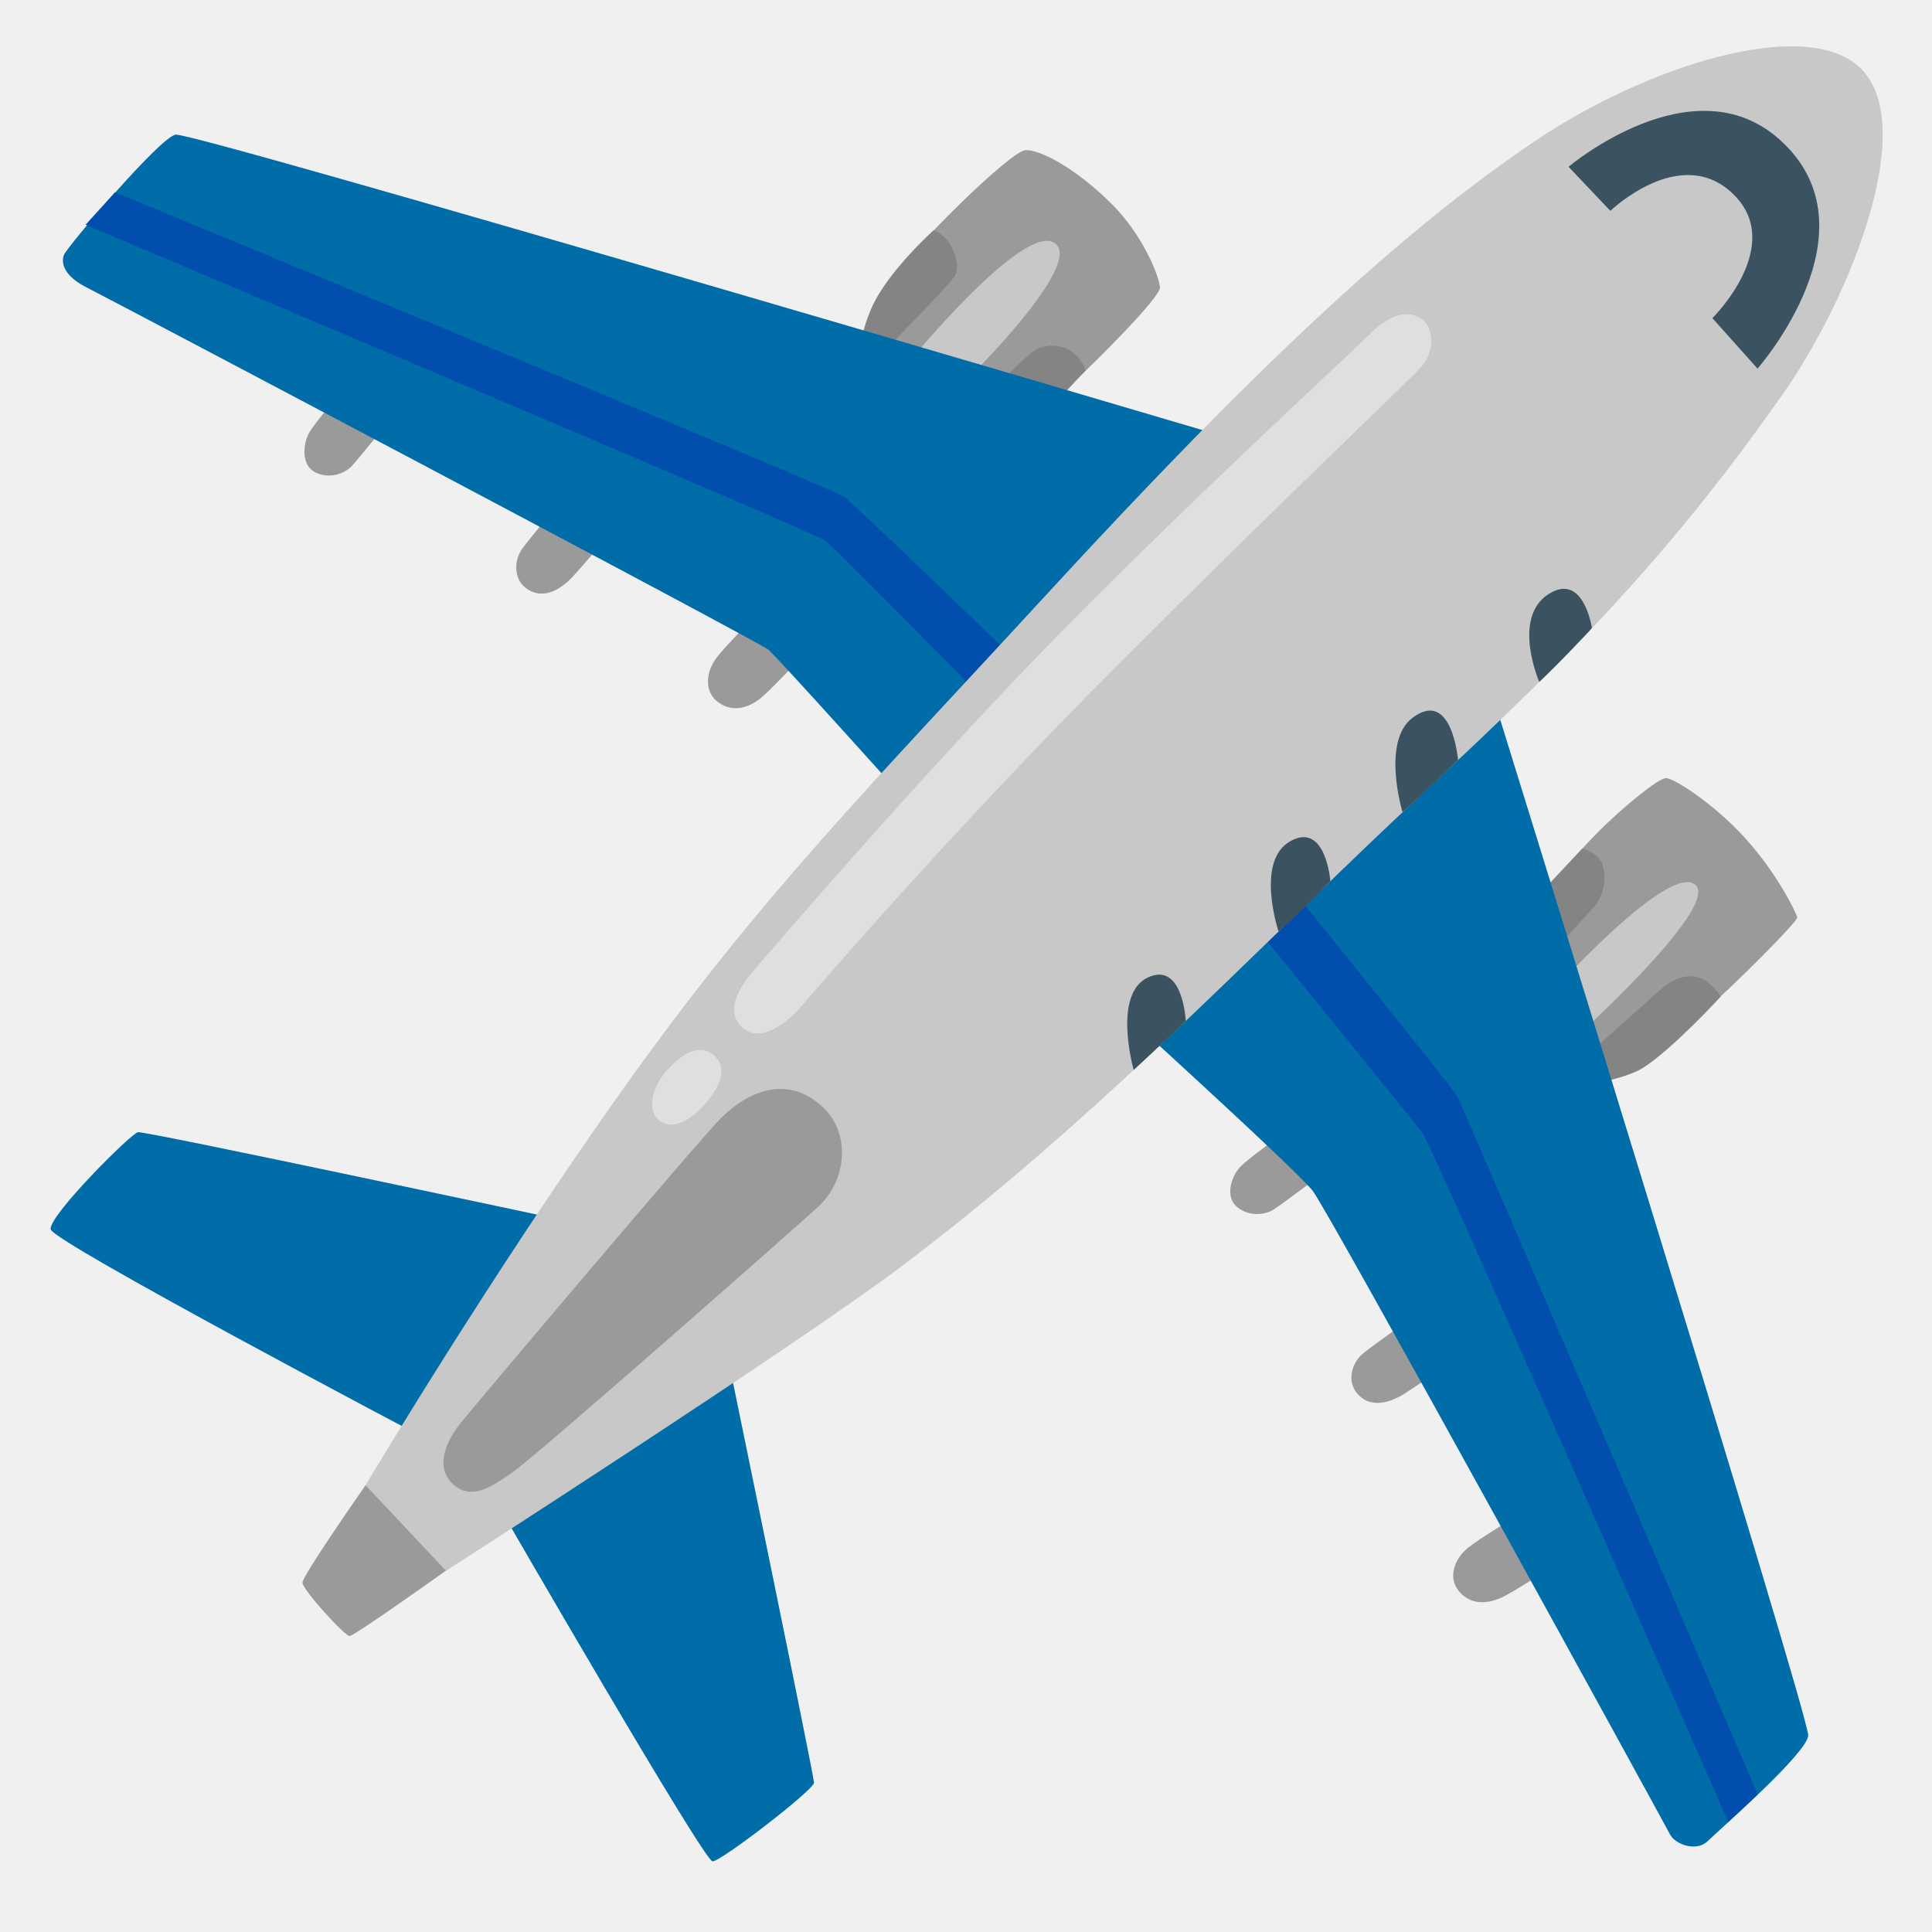
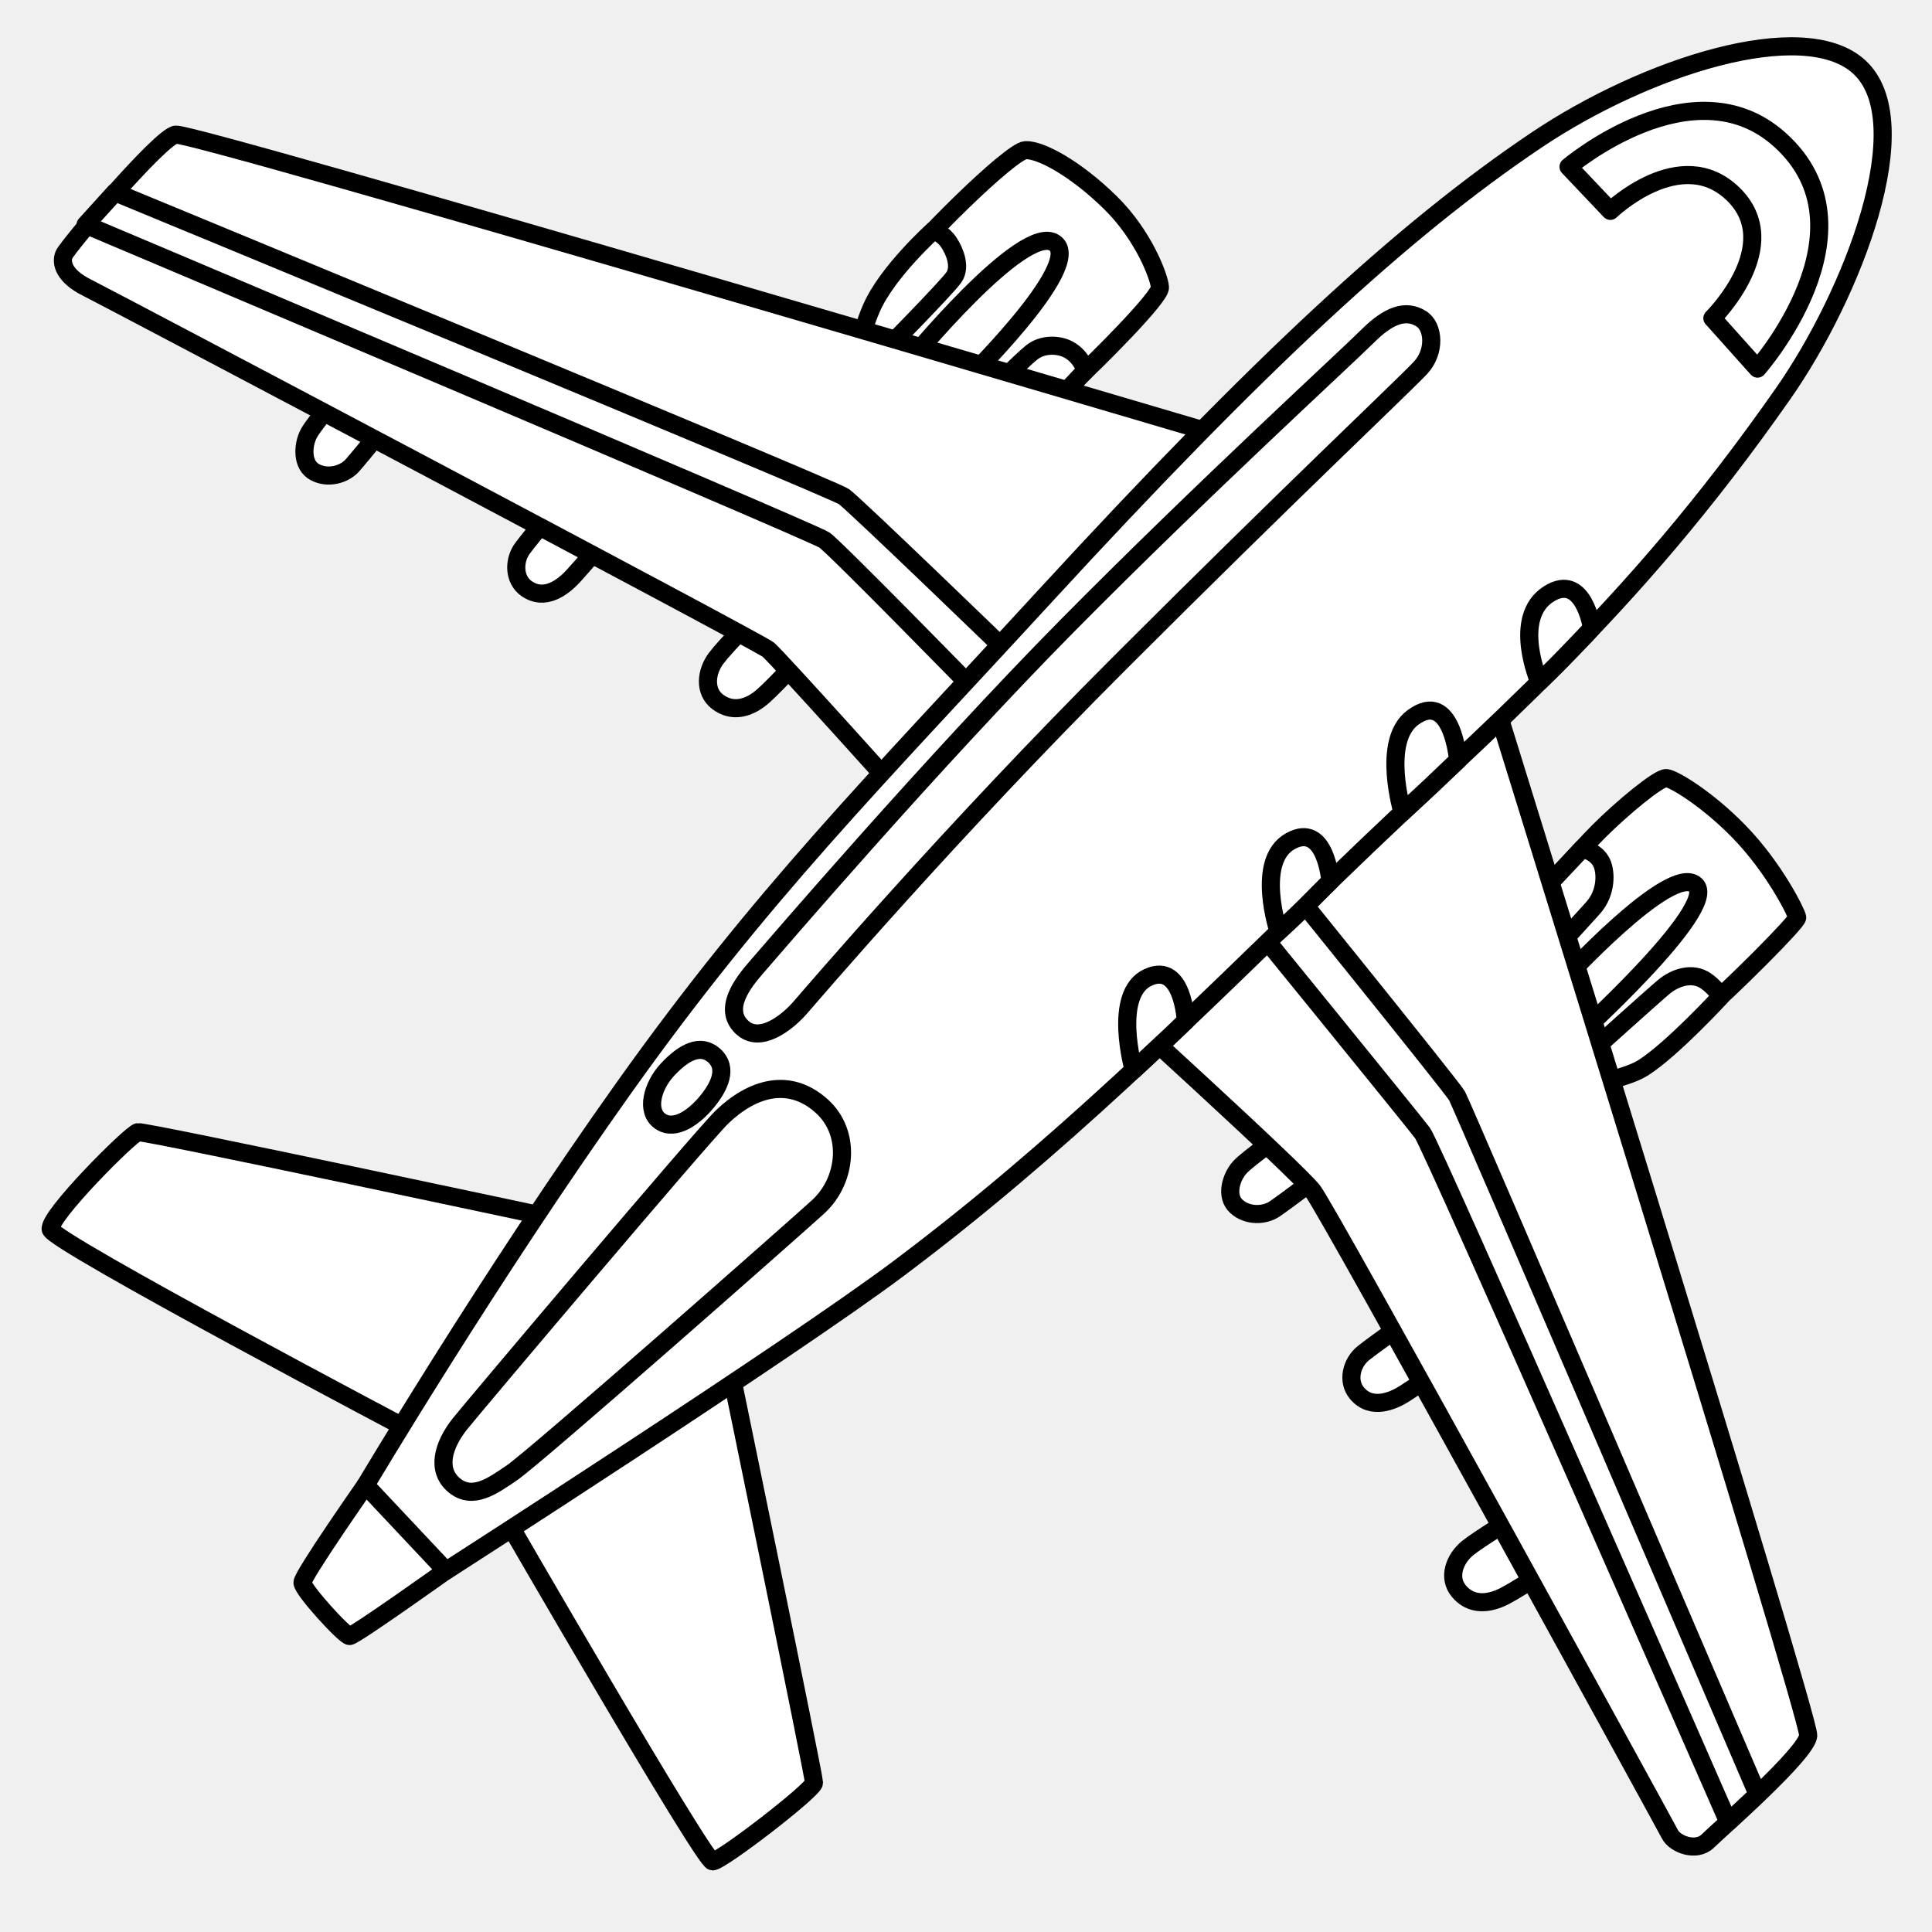
<svg xmlns="http://www.w3.org/2000/svg" version="1.1" id="Layer_2" x="0px" y="0px" viewBox="0 0 128 128" style="enable-background:new 0 0 128 128;" xml:space="preserve">
-   <path style="fill:#006CA8;" d="M37.08,80.79c0,0-27.47-5.87-27.94-5.78c-0.47,0.09-5.97,5.59-5.78,6.44  C3.55,82.31,27.61,95,27.61,95l6.91-7.29L37.08,80.79z" />
-   <path style="fill:#006CA8;" d="M33.29,100.21c0,0,13.35,23.11,13.92,23.11s6.72-4.74,6.72-5.21c0-0.47-5.68-28.03-5.68-28.03  l-9.76,1.14L33.29,100.21z" />
-   <path style="fill:#9A9A9A;" d="M22.79,25.78c0,0-1.92,2.17-2.33,2.94s-0.48,2.09,0.4,2.56c0.88,0.47,1.95,0.15,2.48-0.44  c0.53-0.59,3.14-3.8,3.14-3.8S23.02,25.6,22.79,25.78z" />
-   <path style="fill:#9A9A9A;" d="M36.81,33.63c0,0-1.55,1.84-2.18,2.68c-0.61,0.81-0.6,2.08,0.25,2.68c1.22,0.86,2.43-0.1,3.09-0.81  c0.61-0.66,2.33-2.68,2.33-2.68L36.81,33.63z" />
-   <path style="fill:#9A9A9A;" d="M50.08,40.77c0,0-2.03,2.03-2.63,2.84c-0.67,0.89-0.82,2.19,0.1,2.89c1.01,0.76,2.13,0.41,3.04-0.41  c0.91-0.81,2.94-3.04,2.94-3.04L50.08,40.77z" />
-   <path style="fill:#9A9A9A;" d="M85.11,75.05c0,0-2.38,1.65-2.97,2.29c-0.58,0.64-0.97,1.92-0.22,2.59c0.74,0.67,1.86,0.61,2.52,0.17  c0.66-0.44,3.96-2.93,3.96-2.93S85.38,74.94,85.11,75.05z" />
-   <path style="fill:#9A9A9A;" d="M93.13,87.61c0,0-1.97,1.38-2.79,2.03c-0.8,0.63-1.11,1.86-0.44,2.66c0.95,1.14,2.38,0.53,3.19,0.01  c0.76-0.48,2.94-2,2.94-2L93.13,87.61z" />
-   <path style="fill:#9A9A9A;" d="M100.47,100.45c0,0-2.45,1.48-3.24,2.12c-0.86,0.71-1.32,1.93-0.59,2.83c0.8,0.98,1.97,0.9,3.05,0.34  s3.58-2.24,3.58-2.24L100.47,100.45z" />
-   <path style="fill:#9A9A9A;" d="M57.27,23.73c0,0-0.35-2.33,1.54-4.96c1.89-2.63,8.16-8.77,9.13-8.82s3.29,1.18,5.62,3.47  c2.22,2.17,3.25,4.96,3.29,5.62c0.04,0.66-4.34,5-5.48,6.05c-1.14,1.05-4.21,4.47-4.21,4.47L57.27,23.73z" />
-   <path style="fill:#C8C8C8;" d="M60.13,24.08c0,0,7.68-9.39,9.74-7.98c2.08,1.42-6.23,9.48-6.23,9.48L60.13,24.08z" />
-   <path style="fill:#848484;" d="M58.37,23.48c0,0,4.35-4.41,4.83-5.11c0.48-0.7,0.04-1.75-0.35-2.33c-0.39-0.57-0.99-0.79-0.99-0.79  s-3.07,2.75-4.12,5.16c-0.82,1.87-0.68,2.82-0.68,2.82L58.37,23.48z" />
-   <path style="fill:#848484;" d="M65.86,25.75c0,0,1.65-1.71,2.48-2.39c0.75-0.61,1.86-0.55,2.52-0.16c0.85,0.5,1.05,1.36,1.05,1.36  l-3.06,3.25L65.86,25.75z" />
-   <path style="fill:#9A9A9A;" d="M101.96,59.45c0,0,2.51-2.92,3.97-4.38c1.51-1.51,3.97-3.56,4.47-3.52c0.5,0.05,2.71,1.39,4.79,3.52  c2.37,2.42,3.84,5.43,3.88,5.71c0.05,0.27-4.38,4.7-6.35,6.39c-1.41,1.21-10.18,4.79-10.18,4.34  C102.56,71.05,101.96,59.45,101.96,59.45z" />
-   <path style="fill:#C8C8C8;" d="M103.41,65.1c0,0,7.26-7.96,8.92-6.47c1.66,1.49-8.31,10.45-8.31,10.45L103.41,65.1z" />
-   <path style="fill:#848484;" d="M102.87,63.1c0,0,2.07-2.28,2.65-2.92c0.94-1.03,0.88-2.41,0.6-3.01c-0.36-0.77-1.29-0.95-1.29-0.95  l-3.45,3.67L102.87,63.1z" />
-   <path style="fill:#848484;" d="M105.38,69.71c0,0,4.16-3.75,4.87-4.34c0.71-0.59,1.86-1.01,2.77-0.38c0.68,0.47,0.98,1.04,0.98,1.04  s-3.2,3.48-5.13,4.71c-1.21,0.77-4.07,1.21-4.07,1.21L105.38,69.71z" />
-   <path style="fill:#006CA8;" d="M11.65,8.92C10.67,9,4.46,16.34,4.24,16.88s0,1.42,1.53,2.18C7.29,19.82,50.24,42.5,50.9,43.04  c0.65,0.55,9.16,10.03,9.16,10.03s21.04-14.5,20.93-14.93c-0.11-0.44-0.76-9.48-0.76-9.48S13.07,8.81,11.65,8.92z" />
-   <path style="fill:#006CA8;" d="M73.03,65.83c0,0,12.86,11.66,13.95,13.08c1.09,1.42,23.33,41.97,23.66,42.62  c0.33,0.65,1.74,1.2,2.51,0.44s6.54-5.78,6.65-6.98c0.11-1.2-21.37-70.42-21.37-70.42l-16.57,6L73.03,65.83z" />
-   <path style="fill:#014EAC;" d="M66.81,43.26c0,0-10.14-9.81-10.9-10.36C55.15,32.36,7.62,12.74,7.62,12.74l-1.95,2.15  c0,0,48.18,20.35,48.95,20.89c0.77,0.54,10.2,10.2,10.2,10.2L66.81,43.26z" />
-   <path style="fill:#014EAC;" d="M82.4,60.45c0,0,11.17,13.72,11.84,14.61s20.26,45.65,20.26,45.65l1.95-1.82  c0,0-19.57-45.67-19.92-46.29c-0.35-0.62-13.36-16.7-13.36-16.7L82.4,60.45z" />
-   <path style="fill:#9A9A9A;" d="M24.22,98.4c0,0-4.18,5.98-4.18,6.45c0,0.48,2.8,3.54,3.12,3.54s6.4-4.34,6.4-4.34l-0.85-4.34  L24.22,98.4z" />
-   <path style="fill:#C8C8C8;" d="M24.22,98.4c0,0,8.28-13.93,17.15-26.38c9.11-12.79,16.5-20.16,27.86-32.52  c14.25-15.5,23.74-24.28,32.52-30.19c7.28-4.9,17.68-8.22,21.39-4.91c4.07,3.64-0.42,15.12-4.99,21.66  c-10.37,14.84-19.27,21.9-29.48,31.81c-10.07,9.77-18.58,18.25-29.12,26.16c-7.1,5.33-30,20.04-30,20.04L24.22,98.4z" />
-   <path style="fill:#3B5361;" d="M103.92,11.05l2.77,2.92c0,0,4.64-4.47,8.11-1.14c3.56,3.41-1.35,8.25-1.35,8.25l2.99,3.34  c0,0,8.11-9.18,1.49-15.15C112.17,4.07,103.92,11.05,103.92,11.05z" />
-   <path style="fill:#9A9A9A;" d="M47.84,74c-1.29,1.24-16.53,19.28-17.38,20.35c-1.09,1.38-1.59,3.04-0.36,4.06  c1.23,1.01,2.56,0.01,3.77-0.8c1.52-1.01,19.18-16.59,20.35-17.67c1.88-1.74,2.2-4.88,0.22-6.66C52.26,71.32,49.8,72.12,47.84,74z" />
-   <path style="fill:#DFDFDF;" d="M47.29,69.91c-0.87-0.75-1.95-0.25-3.09,0.98c-0.98,1.07-1.43,2.73-0.45,3.4  c0.98,0.67,2.28-0.31,3.09-1.3C47.65,72.01,48.27,70.76,47.29,69.91z" />
-   <path style="fill:#DFDFDF;" d="M50.11,64.09c-0.9,1.03-2.21,2.73-0.98,3.94c1.21,1.19,3.04-0.32,3.84-1.22  c0.79-0.9,9.84-11.52,21.29-22.96c11.18-11.18,18.7-18.25,19.86-19.49c0.98-1.05,0.89-2.72,0.03-3.25  c-1.02-0.63-2.15-0.23-3.55,1.17c-1.4,1.4-10.9,10.09-19.86,19.15S51.23,62.8,50.11,64.09z" />
-   <path style="fill:#3B5361;" d="M105.47,41.61c0,0-0.55-3.72-2.86-2.26c-2.48,1.57-0.63,5.83-0.63,5.83s0.93-0.87,1.92-1.91  C104.72,42.42,105.2,41.92,105.47,41.61z" />
-   <path style="fill:#3B5361;" d="M96.6,50.36c0,0-0.39-4.77-3.01-2.81c-2.09,1.57-0.67,6.26-0.67,6.26s1.2-1.09,1.98-1.83  C95.69,51.23,96.6,50.36,96.6,50.36z" />
-   <path style="fill:#3B5361;" d="M88.14,58.38c0,0-0.3-3.96-2.65-2.65c-2.35,1.31-0.78,5.99-0.78,5.99s1.04-0.94,1.74-1.64  S88.14,58.38,88.14,58.38z" />
-   <path style="fill:#3B5361;" d="M78.56,67.64c0,0-0.18-3.94-2.49-2.89c-2.4,1.09-0.96,6.14-0.96,6.14s1.17-1.09,1.82-1.7  C77.59,68.59,78.56,67.64,78.56,67.64z" />
+   <path d="M37.08,80.79c0,0-27.47-5.87-27.94-5.78c-0.47,0.09-5.97,5.59-5.78,6.44  C3.55,82.31,27.61,95,27.61,95l6.91-7.29L37.08,80.79z" fill="#ffffff" stroke="#000000" stroke-width="1.2" stroke-linecap="round" stroke-linejoin="round" />
+   <path d="M33.29,100.21c0,0,13.35,23.11,13.92,23.11s6.72-4.74,6.72-5.21c0-0.47-5.68-28.03-5.68-28.03  l-9.76,1.14L33.29,100.21z" fill="#ffffff" stroke="#000000" stroke-width="1.2" stroke-linecap="round" stroke-linejoin="round" />
+   <path d="M22.79,25.78c0,0-1.92,2.17-2.33,2.94s-0.48,2.09,0.4,2.56c0.88,0.47,1.95,0.15,2.48-0.44  c0.53-0.59,3.14-3.8,3.14-3.8S23.02,25.6,22.79,25.78z" fill="#ffffff" stroke="#000000" stroke-width="1.2" stroke-linecap="round" stroke-linejoin="round" />
+   <path d="M36.81,33.63c0,0-1.55,1.84-2.18,2.68c-0.61,0.81-0.6,2.08,0.25,2.68c1.22,0.86,2.43-0.1,3.09-0.81  c0.61-0.66,2.33-2.68,2.33-2.68L36.81,33.63z" fill="#ffffff" stroke="#000000" stroke-width="1.2" stroke-linecap="round" stroke-linejoin="round" />
+   <path d="M50.08,40.77c0,0-2.03,2.03-2.63,2.84c-0.67,0.89-0.82,2.19,0.1,2.89c1.01,0.76,2.13,0.41,3.04-0.41  c0.91-0.81,2.94-3.04,2.94-3.04L50.08,40.77z" fill="#ffffff" stroke="#000000" stroke-width="1.2" stroke-linecap="round" stroke-linejoin="round" />
+   <path d="M85.11,75.05c0,0-2.38,1.65-2.97,2.29c-0.58,0.64-0.97,1.92-0.22,2.59c0.74,0.67,1.86,0.61,2.52,0.17  c0.66-0.44,3.96-2.93,3.96-2.93S85.38,74.94,85.11,75.05z" fill="#ffffff" stroke="#000000" stroke-width="1.2" stroke-linecap="round" stroke-linejoin="round" />
+   <path d="M93.13,87.61c0,0-1.97,1.38-2.79,2.03c-0.8,0.63-1.11,1.86-0.44,2.66c0.95,1.14,2.38,0.53,3.19,0.01  c0.76-0.48,2.94-2,2.94-2L93.13,87.61z" fill="#ffffff" stroke="#000000" stroke-width="1.2" stroke-linecap="round" stroke-linejoin="round" />
+   <path d="M100.47,100.45c0,0-2.45,1.48-3.24,2.12c-0.86,0.71-1.32,1.93-0.59,2.83c0.8,0.98,1.97,0.9,3.05,0.34  s3.58-2.24,3.58-2.24L100.47,100.45z" fill="#ffffff" stroke="#000000" stroke-width="1.2" stroke-linecap="round" stroke-linejoin="round" />
+   <path d="M57.27,23.73c0,0-0.35-2.33,1.54-4.96c1.89-2.63,8.16-8.77,9.13-8.82s3.29,1.18,5.62,3.47  c2.22,2.17,3.25,4.96,3.29,5.62c0.04,0.66-4.34,5-5.48,6.05c-1.14,1.05-4.21,4.47-4.21,4.47L57.27,23.73z" fill="#ffffff" stroke="#000000" stroke-width="1.2" stroke-linecap="round" stroke-linejoin="round" />
+   <path d="M60.13,24.08c0,0,7.68-9.39,9.74-7.98c2.08,1.42-6.23,9.48-6.23,9.48L60.13,24.08z" fill="#ffffff" stroke="#000000" stroke-width="1.2" stroke-linecap="round" stroke-linejoin="round" />
+   <path d="M58.37,23.48c0,0,4.35-4.41,4.83-5.11c0.48-0.7,0.04-1.75-0.35-2.33c-0.39-0.57-0.99-0.79-0.99-0.79  s-3.07,2.75-4.12,5.16c-0.82,1.87-0.68,2.82-0.68,2.82L58.37,23.48z" fill="#ffffff" stroke="#000000" stroke-width="1.2" stroke-linecap="round" stroke-linejoin="round" />
+   <path d="M65.86,25.75c0,0,1.65-1.71,2.48-2.39c0.75-0.61,1.86-0.55,2.52-0.16c0.85,0.5,1.05,1.36,1.05,1.36  l-3.06,3.25L65.86,25.75z" fill="#ffffff" stroke="#000000" stroke-width="1.2" stroke-linecap="round" stroke-linejoin="round" />
+   <path d="M101.96,59.45c0,0,2.51-2.92,3.97-4.38c1.51-1.51,3.97-3.56,4.47-3.52c0.5,0.05,2.71,1.39,4.79,3.52  c2.37,2.42,3.84,5.43,3.88,5.71c0.05,0.27-4.38,4.7-6.35,6.39c-1.41,1.21-10.18,4.79-10.18,4.34  C102.56,71.05,101.96,59.45,101.96,59.45z" fill="#ffffff" stroke="#000000" stroke-width="1.2" stroke-linecap="round" stroke-linejoin="round" />
+   <path d="M103.41,65.1c0,0,7.26-7.96,8.92-6.47c1.66,1.49-8.31,10.45-8.31,10.45L103.41,65.1z" fill="#ffffff" stroke="#000000" stroke-width="1.2" stroke-linecap="round" stroke-linejoin="round" />
+   <path d="M102.87,63.1c0,0,2.07-2.28,2.65-2.92c0.94-1.03,0.88-2.41,0.6-3.01c-0.36-0.77-1.29-0.95-1.29-0.95  l-3.45,3.67L102.87,63.1z" fill="#ffffff" stroke="#000000" stroke-width="1.2" stroke-linecap="round" stroke-linejoin="round" />
+   <path d="M105.38,69.71c0,0,4.16-3.75,4.87-4.34c0.71-0.59,1.86-1.01,2.77-0.38c0.68,0.47,0.98,1.04,0.98,1.04  s-3.2,3.48-5.13,4.71c-1.21,0.77-4.07,1.21-4.07,1.21L105.38,69.71z" fill="#ffffff" stroke="#000000" stroke-width="1.2" stroke-linecap="round" stroke-linejoin="round" />
+   <path d="M11.65,8.92C10.67,9,4.46,16.34,4.24,16.88s0,1.42,1.53,2.18C7.29,19.82,50.24,42.5,50.9,43.04  c0.65,0.55,9.16,10.03,9.16,10.03s21.04-14.5,20.93-14.93c-0.11-0.44-0.76-9.48-0.76-9.48S13.07,8.81,11.65,8.92z" fill="#ffffff" stroke="#000000" stroke-width="1.2" stroke-linecap="round" stroke-linejoin="round" />
+   <path d="M73.03,65.83c0,0,12.86,11.66,13.95,13.08c1.09,1.42,23.33,41.97,23.66,42.62  c0.33,0.65,1.74,1.2,2.51,0.44s6.54-5.78,6.65-6.98c0.11-1.2-21.37-70.42-21.37-70.42l-16.57,6L73.03,65.83z" fill="#ffffff" stroke="#000000" stroke-width="1.2" stroke-linecap="round" stroke-linejoin="round" />
+   <path d="M66.81,43.26c0,0-10.14-9.81-10.9-10.36C55.15,32.36,7.62,12.74,7.62,12.74l-1.95,2.15  c0,0,48.18,20.35,48.95,20.89c0.77,0.54,10.2,10.2,10.2,10.2L66.81,43.26z" fill="#ffffff" stroke="#000000" stroke-width="1.2" stroke-linecap="round" stroke-linejoin="round" />
+   <path d="M82.4,60.45c0,0,11.17,13.72,11.84,14.61s20.26,45.65,20.26,45.65l1.95-1.82  c0,0-19.57-45.67-19.92-46.29c-0.35-0.62-13.36-16.7-13.36-16.7L82.4,60.45z" fill="#ffffff" stroke="#000000" stroke-width="1.2" stroke-linecap="round" stroke-linejoin="round" />
+   <path d="M24.22,98.4c0,0-4.18,5.98-4.18,6.45c0,0.48,2.8,3.54,3.12,3.54s6.4-4.34,6.4-4.34l-0.85-4.34  L24.22,98.4z" fill="#ffffff" stroke="#000000" stroke-width="1.2" stroke-linecap="round" stroke-linejoin="round" />
+   <path d="M24.22,98.4c0,0,8.28-13.93,17.15-26.38c9.11-12.79,16.5-20.16,27.86-32.52  c14.25-15.5,23.74-24.28,32.52-30.19c7.28-4.9,17.68-8.22,21.39-4.91c4.07,3.64-0.42,15.12-4.99,21.66  c-10.37,14.84-19.27,21.9-29.48,31.81c-10.07,9.77-18.58,18.25-29.12,26.16c-7.1,5.33-30,20.04-30,20.04L24.22,98.4z" fill="#ffffff" stroke="#000000" stroke-width="1.2" stroke-linecap="round" stroke-linejoin="round" />
+   <path d="M103.92,11.05l2.77,2.92c0,0,4.64-4.47,8.11-1.14c3.56,3.41-1.35,8.25-1.35,8.25l2.99,3.34  c0,0,8.11-9.18,1.49-15.15C112.17,4.07,103.92,11.05,103.92,11.05z" fill="#ffffff" stroke="#000000" stroke-width="1.2" stroke-linecap="round" stroke-linejoin="round" />
+   <path d="M47.84,74c-1.29,1.24-16.53,19.28-17.38,20.35c-1.09,1.38-1.59,3.04-0.36,4.06  c1.23,1.01,2.56,0.01,3.77-0.8c1.52-1.01,19.18-16.59,20.35-17.67c1.88-1.74,2.2-4.88,0.22-6.66C52.26,71.32,49.8,72.12,47.84,74z" fill="#ffffff" stroke="#000000" stroke-width="1.2" stroke-linecap="round" stroke-linejoin="round" />
+   <path d="M47.29,69.91c-0.87-0.75-1.95-0.25-3.09,0.98c-0.98,1.07-1.43,2.73-0.45,3.4  c0.98,0.67,2.28-0.31,3.09-1.3C47.65,72.01,48.27,70.76,47.29,69.91z" fill="#ffffff" stroke="#000000" stroke-width="1.2" stroke-linecap="round" stroke-linejoin="round" />
+   <path d="M50.11,64.09c-0.9,1.03-2.21,2.73-0.98,3.94c1.21,1.19,3.04-0.32,3.84-1.22  c0.79-0.9,9.84-11.52,21.29-22.96c11.18-11.18,18.7-18.25,19.86-19.49c0.98-1.05,0.89-2.72,0.03-3.25  c-1.02-0.63-2.15-0.23-3.55,1.17c-1.4,1.4-10.9,10.09-19.86,19.15S51.23,62.8,50.11,64.09z" fill="#ffffff" stroke="#000000" stroke-width="1.2" stroke-linecap="round" stroke-linejoin="round" />
+   <path d="M105.47,41.61c0,0-0.55-3.72-2.86-2.26c-2.48,1.57-0.63,5.83-0.63,5.83s0.93-0.87,1.92-1.91  C104.72,42.42,105.2,41.92,105.47,41.61z" fill="#ffffff" stroke="#000000" stroke-width="1.2" stroke-linecap="round" stroke-linejoin="round" />
+   <path d="M96.6,50.36c0,0-0.39-4.77-3.01-2.81c-2.09,1.57-0.67,6.26-0.67,6.26s1.2-1.09,1.98-1.83  C95.69,51.23,96.6,50.36,96.6,50.36z" fill="#ffffff" stroke="#000000" stroke-width="1.2" stroke-linecap="round" stroke-linejoin="round" />
+   <path d="M88.14,58.38c0,0-0.3-3.96-2.65-2.65c-2.35,1.31-0.78,5.99-0.78,5.99s1.04-0.94,1.74-1.64  S88.14,58.38,88.14,58.38z" fill="#ffffff" stroke="#000000" stroke-width="1.2" stroke-linecap="round" stroke-linejoin="round" />
+   <path d="M78.56,67.64c0,0-0.18-3.94-2.49-2.89c-2.4,1.09-0.96,6.14-0.96,6.14s1.17-1.09,1.82-1.7  C77.59,68.59,78.56,67.64,78.56,67.64z" fill="#ffffff" stroke="#000000" stroke-width="1.2" stroke-linecap="round" stroke-linejoin="round" />
</svg>
